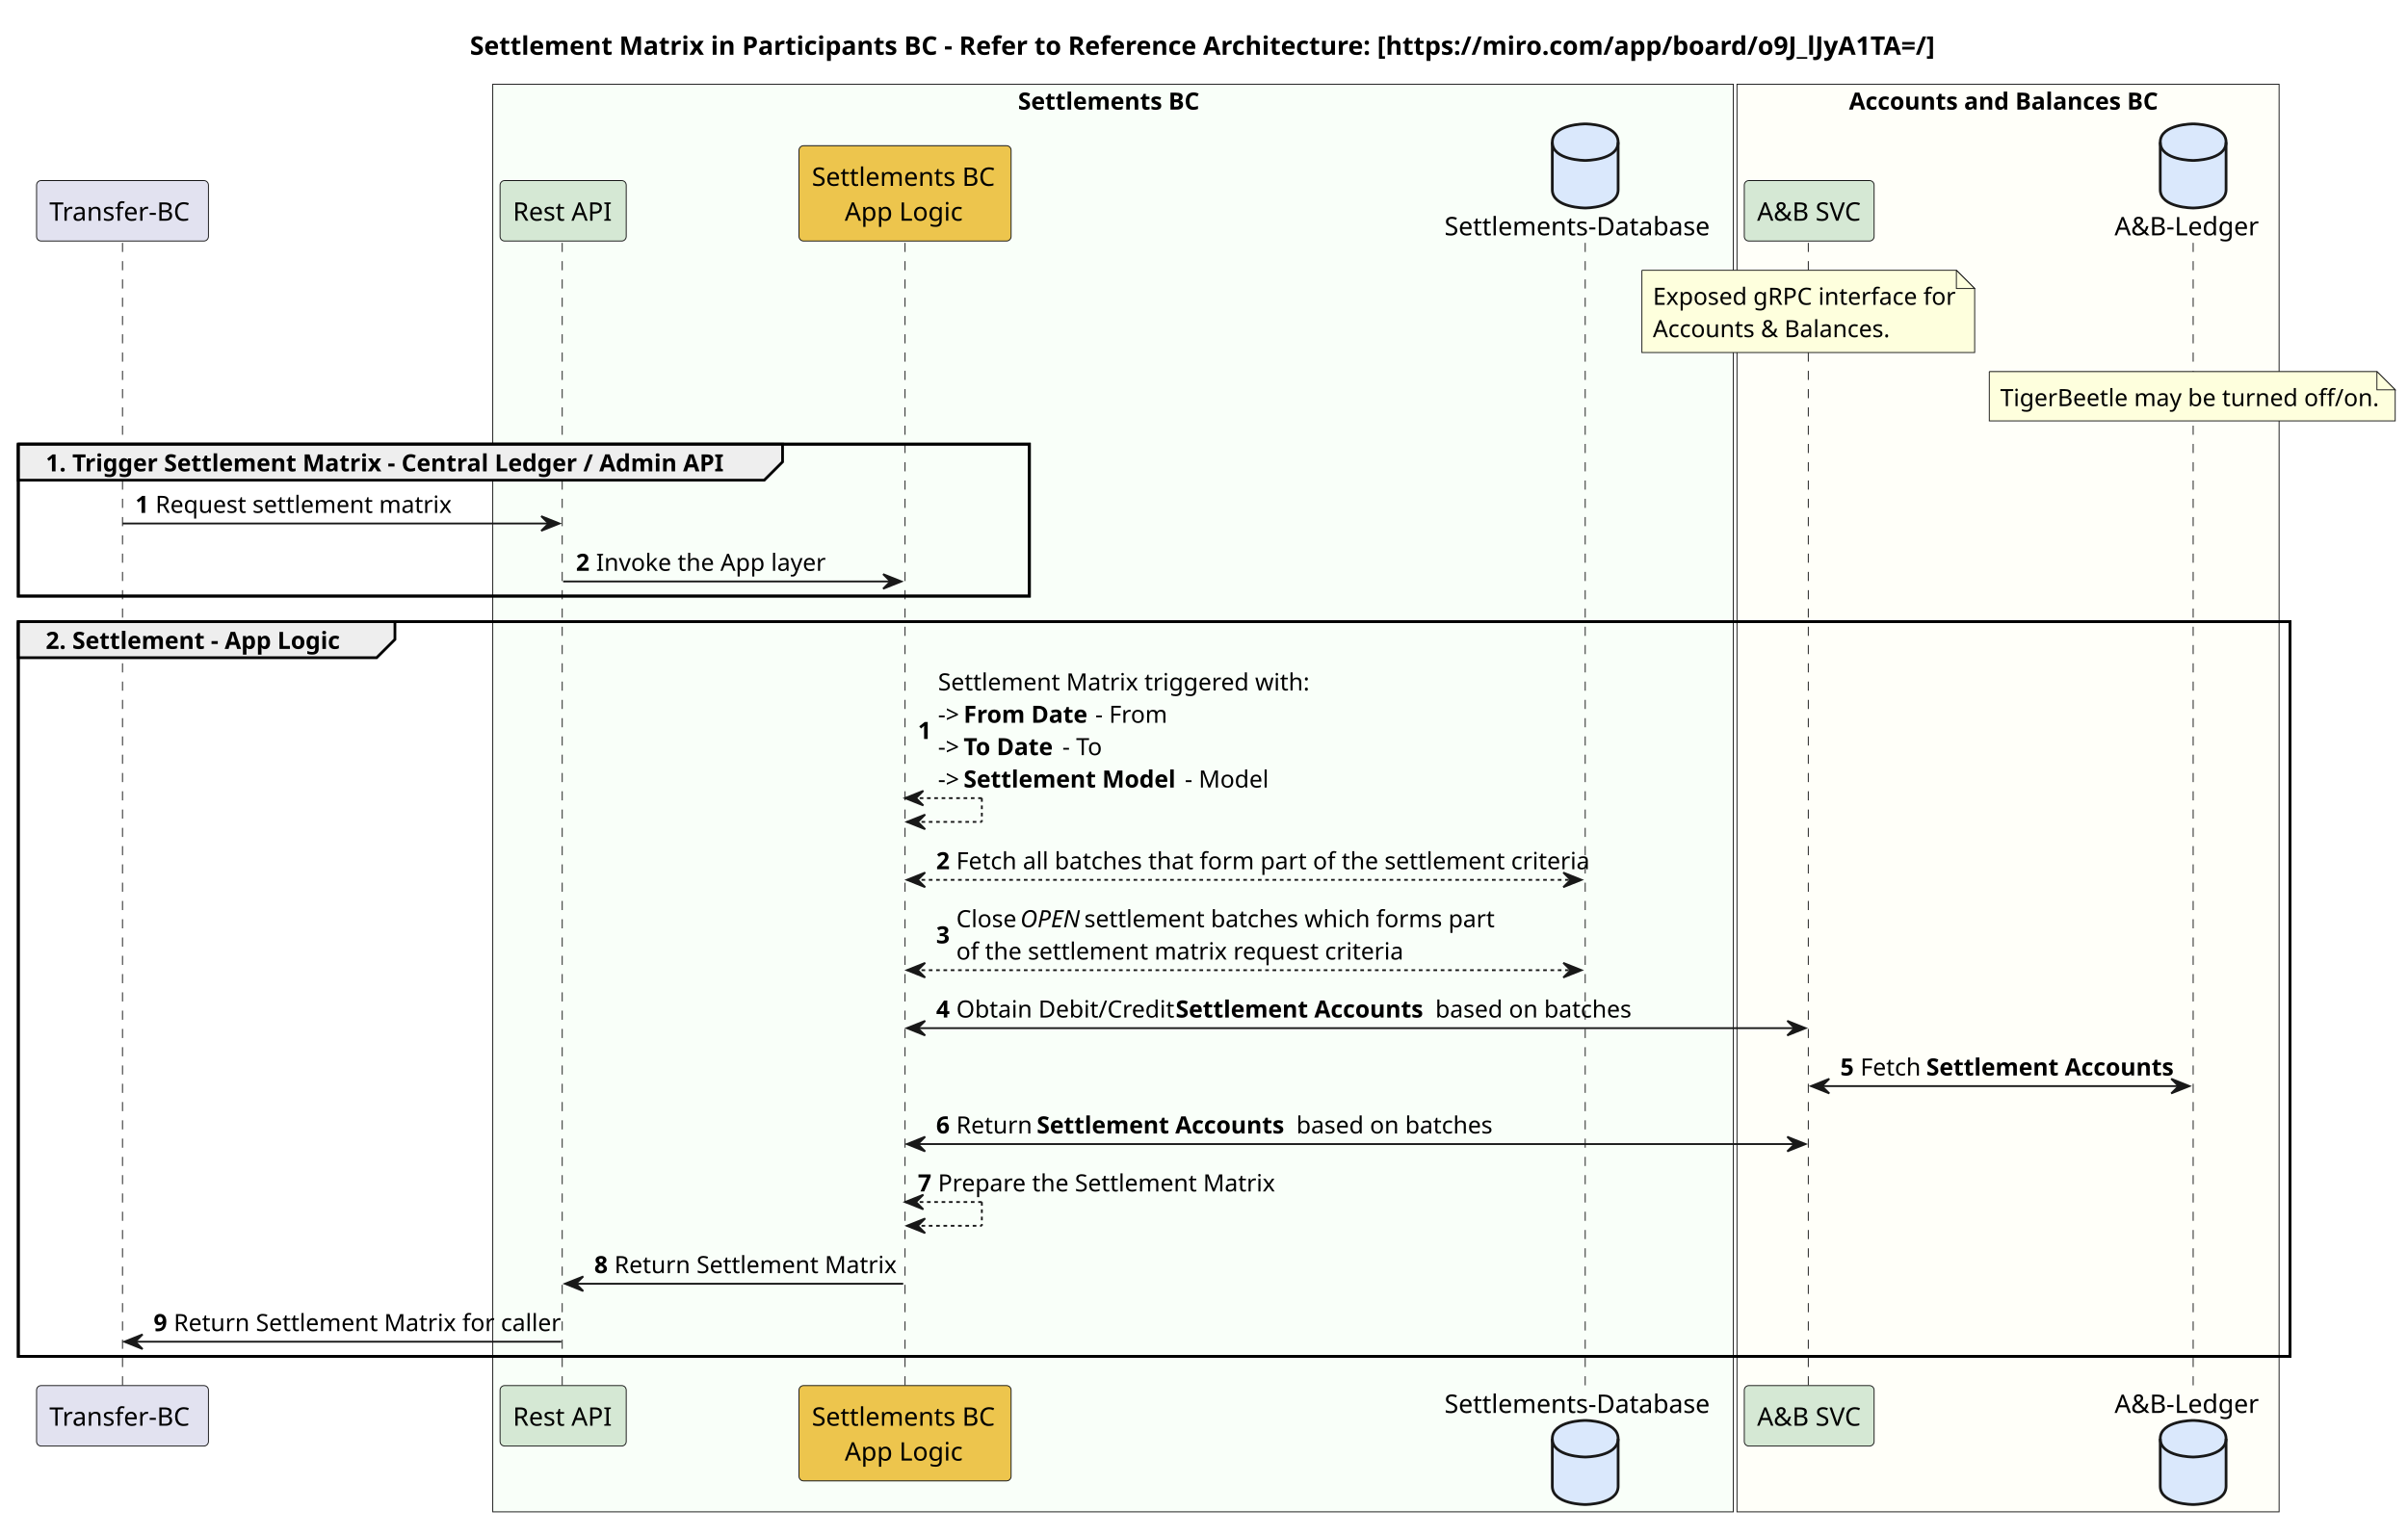
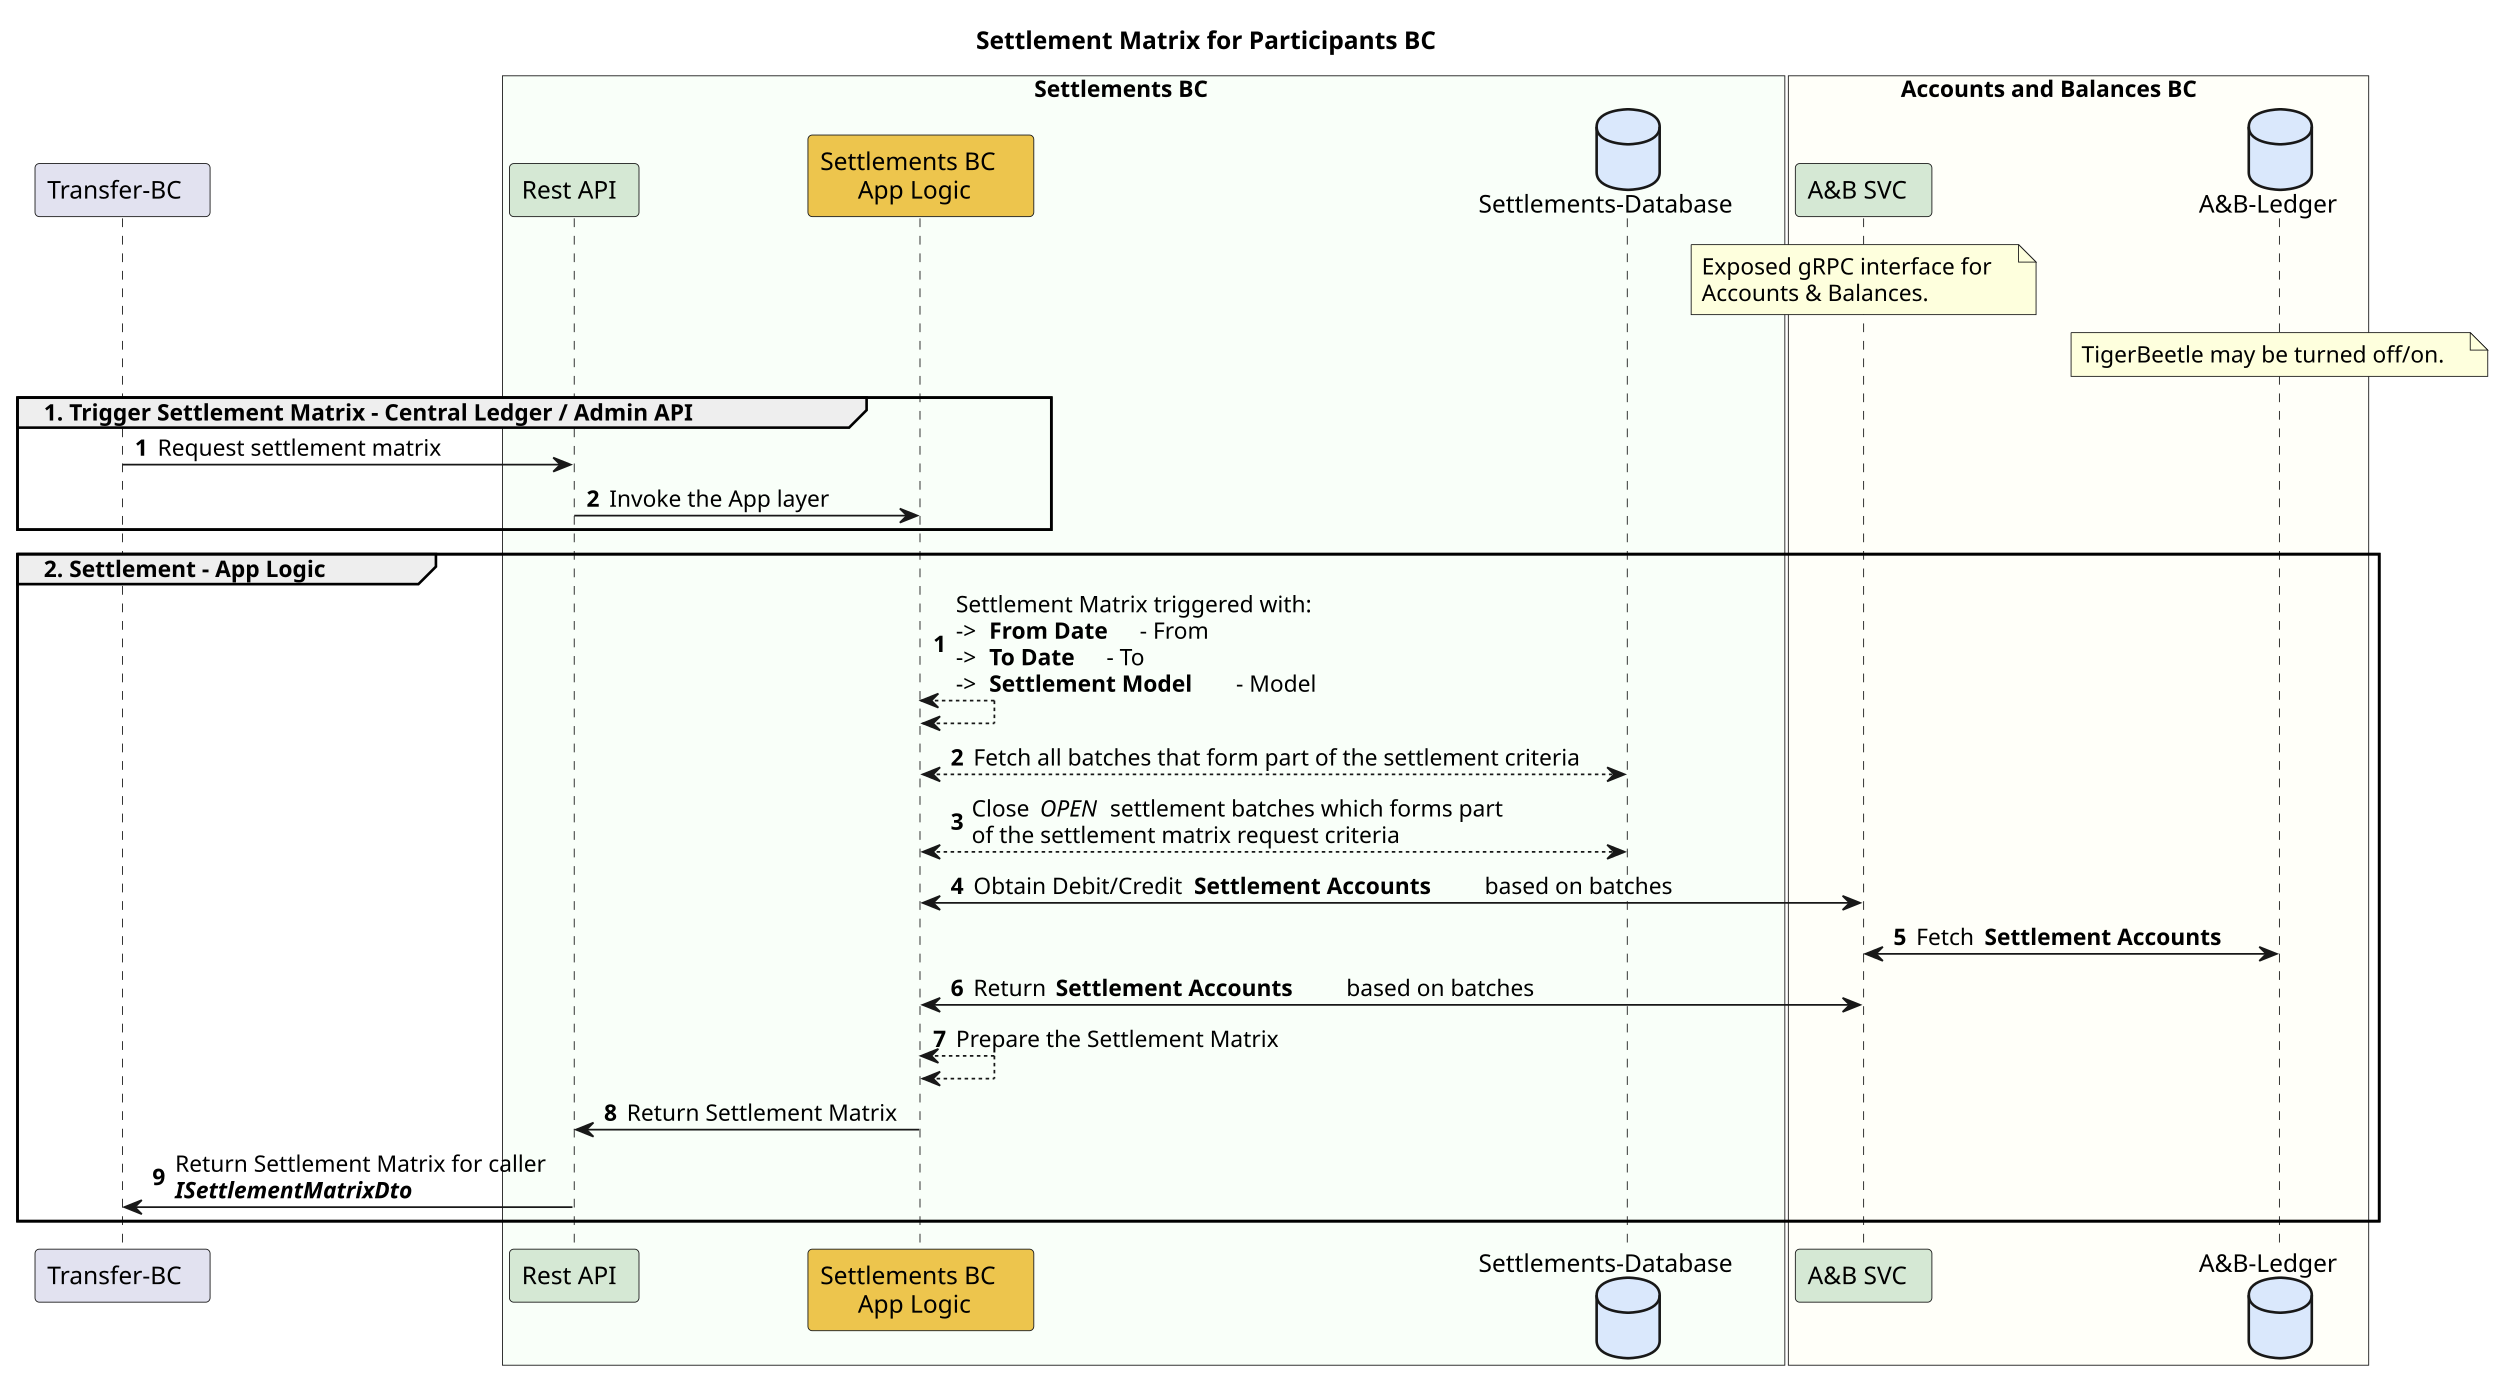
- <svg xmlns="http://www.w3.org/2000/svg" contentStyleType="text/css" height="840px" preserveAspectRatio="none" style="width:1317px;height:840px;background:#FFFFFF;" version="1.1" viewBox="0 0 1317 840" width="1317px" zoomAndPan="magnify">
+ <svg xmlns="http://www.w3.org/2000/svg" contentStyleType="text/css" height="792px" preserveAspectRatio="none" style="width:1428px;height:792px;background:#FFFFFF;" version="1.1" viewBox="0 0 1428 792" width="1428px" zoomAndPan="magnify">
  <defs />
  <g>
-     <text fill="#000000" font-family="sans-serif" font-size="14" font-weight="bold" lengthAdjust="spacing" textLength="800" x="257" y="29.966">Settlement Matrix in Participants BC - Refer to Reference Architecture: [https://miro.com/app/board/o9J_lJyA1TA=/]</text>
-     <rect fill="#F9FFF9" height="780.962" style="stroke:#181818;stroke-width:0.5;" width="678.5" x="269.5" y="46.068" />
-     <text fill="#000000" font-family="sans-serif" font-size="13" font-weight="bold" lengthAdjust="spacing" textLength="101" x="556.75" y="59.965">Settlements BC</text>
-     <rect fill="#FFFFF9" height="780.962" style="stroke:#181818;stroke-width:0.5;" width="296.5" x="950" y="46.068" />
-     <text fill="#000000" font-family="sans-serif" font-size="13" font-weight="bold" lengthAdjust="spacing" textLength="171" x="1011.25" y="59.965">Accounts and Balances BC</text>
-     <rect fill="none" height="83.118" style="stroke:#000000;stroke-width:1.5;" width="553" x="10" y="242.96" />
-     <rect fill="none" height="401.884" style="stroke:#000000;stroke-width:1.5;" width="1242.5" x="10" y="340.078" />
-     <line style="stroke:#181818;stroke-width:0.5;stroke-dasharray:5.0,5.0;" x1="67" x2="67" y1="132.842" y2="758.962" />
-     <line style="stroke:#181818;stroke-width:0.5;stroke-dasharray:5.0,5.0;" x1="307.5" x2="307.5" y1="132.842" y2="758.962" />
-     <line style="stroke:#181818;stroke-width:0.5;stroke-dasharray:5.0,5.0;" x1="495" x2="495" y1="132.842" y2="758.962" />
-     <line style="stroke:#181818;stroke-width:0.5;stroke-dasharray:5.0,5.0;" x1="867" x2="867" y1="132.842" y2="758.962" />
-     <line style="stroke:#181818;stroke-width:0.5;stroke-dasharray:5.0,5.0;" x1="989" x2="989" y1="132.842" y2="758.962" />
-     <line style="stroke:#181818;stroke-width:0.5;stroke-dasharray:5.0,5.0;" x1="1199.5" x2="1199.5" y1="132.842" y2="758.962" />
-     <rect fill="#E2E2F0" height="33.068" rx="2.5" ry="2.5" style="stroke:#181818;stroke-width:0.5;" width="94" x="20" y="98.774" />
-     <text fill="#000000" font-family="sans-serif" font-size="14" lengthAdjust="spacing" textLength="80" x="27" y="120.74">Transfer-BC</text>
-     <rect fill="#E2E2F0" height="33.068" rx="2.5" ry="2.5" style="stroke:#181818;stroke-width:0.5;" width="94" x="20" y="757.962" />
-     <text fill="#000000" font-family="sans-serif" font-size="14" lengthAdjust="spacing" textLength="80" x="27" y="779.928">Transfer-BC</text>
-     <rect fill="#D5E8D4" height="33.068" rx="2.5" ry="2.5" style="stroke:#181818;stroke-width:0.5;" width="69" x="273.5" y="98.774" />
-     <text fill="#000000" font-family="sans-serif" font-size="14" lengthAdjust="spacing" textLength="55" x="280.5" y="120.74">Rest API</text>
-     <rect fill="#D5E8D4" height="33.068" rx="2.5" ry="2.5" style="stroke:#181818;stroke-width:0.5;" width="69" x="273.5" y="757.962" />
-     <text fill="#000000" font-family="sans-serif" font-size="14" lengthAdjust="spacing" textLength="55" x="280.5" y="779.928">Rest API</text>
-     <rect fill="#EDC54D" height="52.136" rx="2.5" ry="2.5" style="stroke:#181818;stroke-width:0.5;" width="116" x="437" y="79.706" />
-     <text fill="#000000" font-family="sans-serif" font-size="14" lengthAdjust="spacing" textLength="102" x="444" y="101.672">Settlements BC</text>
-     <text fill="#000000" font-family="sans-serif" font-size="14" lengthAdjust="spacing" textLength="66" x="462" y="120.74">App Logic</text>
-     <rect fill="#EDC54D" height="52.136" rx="2.5" ry="2.5" style="stroke:#181818;stroke-width:0.5;" width="116" x="437" y="757.962" />
-     <text fill="#000000" font-family="sans-serif" font-size="14" lengthAdjust="spacing" textLength="102" x="444" y="779.928">Settlements BC</text>
-     <text fill="#000000" font-family="sans-serif" font-size="14" lengthAdjust="spacing" textLength="66" x="462" y="798.996">App Logic</text>
-     <text fill="#000000" font-family="sans-serif" font-size="14" lengthAdjust="spacing" textLength="148" x="790" y="128.74">Settlements-Database</text>
-     <path d="M849,77.774 C849,67.774 867,67.774 867,67.774 C867,67.774 885,67.774 885,77.774 L885,103.774 C885,113.774 867,113.774 867,113.774 C867,113.774 849,113.774 849,103.774 L849,77.774 " fill="#DAE8FC" style="stroke:#181818;stroke-width:1.5;" />
-     <path d="M849,77.774 C849,87.774 867,87.774 867,87.774 C867,87.774 885,87.774 885,77.774 " fill="none" style="stroke:#181818;stroke-width:1.5;" />
-     <text fill="#000000" font-family="sans-serif" font-size="14" lengthAdjust="spacing" textLength="148" x="790" y="772.928">Settlements-Database</text>
-     <path d="M849,787.03 C849,777.03 867,777.03 867,777.03 C867,777.03 885,777.03 885,787.03 L885,813.03 C885,823.03 867,823.03 867,823.03 C867,823.03 849,823.03 849,813.03 L849,787.03 " fill="#DAE8FC" style="stroke:#181818;stroke-width:1.5;" />
-     <path d="M849,787.03 C849,797.03 867,797.03 867,797.03 C867,797.03 885,797.03 885,787.03 " fill="none" style="stroke:#181818;stroke-width:1.5;" />
-     <rect fill="#D5E8D4" height="33.068" rx="2.5" ry="2.5" style="stroke:#181818;stroke-width:0.5;" width="71" x="954" y="98.774" />
-     <text fill="#000000" font-family="sans-serif" font-size="14" lengthAdjust="spacing" textLength="57" x="961" y="120.74">A&amp;B SVC</text>
-     <rect fill="#D5E8D4" height="33.068" rx="2.5" ry="2.5" style="stroke:#181818;stroke-width:0.5;" width="71" x="954" y="757.962" />
-     <text fill="#000000" font-family="sans-serif" font-size="14" lengthAdjust="spacing" textLength="57" x="961" y="779.928">A&amp;B SVC</text>
-     <text fill="#000000" font-family="sans-serif" font-size="14" lengthAdjust="spacing" textLength="80" x="1156.5" y="128.74">A&amp;B-Ledger</text>
-     <path d="M1181.5,77.774 C1181.5,67.774 1199.5,67.774 1199.5,67.774 C1199.5,67.774 1217.5,67.774 1217.5,77.774 L1217.5,103.774 C1217.5,113.774 1199.5,113.774 1199.5,113.774 C1199.5,113.774 1181.5,113.774 1181.5,103.774 L1181.5,77.774 " fill="#DAE8FC" style="stroke:#181818;stroke-width:1.5;" />
-     <path d="M1181.5,77.774 C1181.5,87.774 1199.5,87.774 1199.5,87.774 C1199.5,87.774 1217.5,87.774 1217.5,77.774 " fill="none" style="stroke:#181818;stroke-width:1.5;" />
-     <text fill="#000000" font-family="sans-serif" font-size="14" lengthAdjust="spacing" textLength="80" x="1156.5" y="772.928">A&amp;B-Ledger</text>
-     <path d="M1181.5,787.03 C1181.5,777.03 1199.5,777.03 1199.5,777.03 C1199.5,777.03 1217.5,777.03 1217.5,787.03 L1217.5,813.03 C1217.5,823.03 1199.5,823.03 1199.5,823.03 C1199.5,823.03 1181.5,823.03 1181.5,813.03 L1181.5,787.03 " fill="#DAE8FC" style="stroke:#181818;stroke-width:1.5;" />
-     <path d="M1181.5,787.03 C1181.5,797.03 1199.5,797.03 1199.5,797.03 C1199.5,797.03 1217.5,797.03 1217.5,787.03 " fill="none" style="stroke:#181818;stroke-width:1.5;" />
-     <path d="M898,147.842 L898,192.842 L1080,192.842 L1080,157.842 L1070,147.842 L898,147.842 " fill="#FEFFDD" style="stroke:#181818;stroke-width:0.5;" />
-     <path d="M1070,147.842 L1070,157.842 L1080,157.842 L1070,147.842 " fill="#FEFFDD" style="stroke:#181818;stroke-width:0.5;" />
-     <text fill="#000000" font-family="sans-serif" font-size="13" lengthAdjust="spacing" textLength="161" x="904" y="166.739">Exposed gRPC interface for</text>
-     <text fill="#000000" font-family="sans-serif" font-size="13" lengthAdjust="spacing" textLength="126" x="904" y="184.445">Accounts &amp; Balances.</text>
-     <path d="M1088,203.254 L1088,230.254 L1310,230.254 L1310,213.254 L1300,203.254 L1088,203.254 " fill="#FEFFDD" style="stroke:#181818;stroke-width:0.5;" />
-     <path d="M1300,203.254 L1300,213.254 L1310,213.254 L1300,203.254 " fill="#FEFFDD" style="stroke:#181818;stroke-width:0.5;" />
-     <text fill="#000000" font-family="sans-serif" font-size="13" lengthAdjust="spacing" textLength="201" x="1094" y="222.151">TigerBeetle may be turned off/on.</text>
-     <path d="M10,242.96 L428,242.96 L428,252.666 L418,262.666 L10,262.666 L10,242.96 " fill="#EEEEEE" style="stroke:#000000;stroke-width:1.5;" />
-     <rect fill="none" height="83.118" style="stroke:#000000;stroke-width:1.5;" width="553" x="10" y="242.96" />
-     <text fill="#000000" font-family="sans-serif" font-size="13" font-weight="bold" lengthAdjust="spacing" textLength="373" x="25" y="257.857">1. Trigger Settlement Matrix - Central Ledger / Admin API</text>
-     <polygon fill="#181818" points="296,282.372,306,286.372,296,290.372,300,286.372" style="stroke:#181818;stroke-width:1.0;" />
-     <line style="stroke:#181818;stroke-width:1.0;" x1="67" x2="302" y1="286.372" y2="286.372" />
-     <text fill="#000000" font-family="sans-serif" font-size="13" font-weight="bold" lengthAdjust="spacing" textLength="7" x="74" y="280.563">1</text>
-     <text fill="#000000" font-family="sans-serif" font-size="13" lengthAdjust="spacing" textLength="159" x="85" y="280.563">Request settlement matrix</text>
-     <polygon fill="#181818" points="483,314.078,493,318.078,483,322.078,487,318.078" style="stroke:#181818;stroke-width:1.0;" />
-     <line style="stroke:#181818;stroke-width:1.0;" x1="308" x2="489" y1="318.078" y2="318.078" />
-     <text fill="#000000" font-family="sans-serif" font-size="13" font-weight="bold" lengthAdjust="spacing" textLength="7" x="315" y="312.269">2</text>
-     <text fill="#000000" font-family="sans-serif" font-size="13" lengthAdjust="spacing" textLength="123" x="326" y="312.269">Invoke the App layer</text>
-     <path d="M10,340.078 L216,340.078 L216,349.784 L206,359.784 L10,359.784 L10,340.078 " fill="#EEEEEE" style="stroke:#000000;stroke-width:1.5;" />
-     <rect fill="none" height="401.884" style="stroke:#000000;stroke-width:1.5;" width="1242.5" x="10" y="340.078" />
-     <text fill="#000000" font-family="sans-serif" font-size="13" font-weight="bold" lengthAdjust="spacing" textLength="161" x="25" y="354.975">2. Settlement - App Logic</text>
-     <line style="stroke:#181818;stroke-width:1.0;stroke-dasharray:2.0,2.0;" x1="495" x2="537" y1="436.608" y2="436.608" />
-     <line style="stroke:#181818;stroke-width:1.0;stroke-dasharray:2.0,2.0;" x1="537" x2="537" y1="436.608" y2="449.608" />
-     <line style="stroke:#181818;stroke-width:1.0;stroke-dasharray:2.0,2.0;" x1="496" x2="537" y1="449.608" y2="449.608" />
-     <polygon fill="#181818" points="505,432.608,495,436.608,505,440.608,501,436.608" style="stroke:#181818;stroke-width:1.0;" />
-     <polygon fill="#181818" points="506,445.608,496,449.608,506,453.608,502,449.608" style="stroke:#181818;stroke-width:1.0;" />
-     <text fill="#000000" font-family="sans-serif" font-size="13" font-weight="bold" lengthAdjust="spacing" textLength="7" x="502" y="404.24">1</text>
-     <text fill="#000000" font-family="sans-serif" font-size="13" lengthAdjust="spacing" textLength="199" x="513" y="377.681">Settlement Matrix triggered with:</text>
-     <text fill="#000000" font-family="sans-serif" font-size="13" lengthAdjust="spacing" textLength="11" x="513" y="395.387">-&gt;</text>
-     <text fill="#000000" font-family="sans-serif" font-size="13" font-weight="bold" lengthAdjust="spacing" textLength="69" x="527" y="395.387">From Date</text>
-     <text fill="#000000" font-family="sans-serif" font-size="13" lengthAdjust="spacing" textLength="39" x="599" y="395.387">- From</text>
-     <text fill="#000000" font-family="sans-serif" font-size="13" lengthAdjust="spacing" textLength="11" x="513" y="413.093">-&gt;</text>
-     <text fill="#000000" font-family="sans-serif" font-size="13" font-weight="bold" lengthAdjust="spacing" textLength="51" x="527" y="413.093">To Date</text>
-     <text fill="#000000" font-family="sans-serif" font-size="13" lengthAdjust="spacing" textLength="22" x="581" y="413.093">- To</text>
-     <text fill="#000000" font-family="sans-serif" font-size="13" lengthAdjust="spacing" textLength="11" x="513" y="430.799">-&gt;</text>
-     <text fill="#000000" font-family="sans-serif" font-size="13" font-weight="bold" lengthAdjust="spacing" textLength="118" x="527" y="430.799">Settlement Model</text>
-     <text fill="#000000" font-family="sans-serif" font-size="13" lengthAdjust="spacing" textLength="45" x="648" y="430.799">- Model</text>
-     <polygon fill="#181818" points="506,477.314,496,481.314,506,485.314,502,481.314" style="stroke:#181818;stroke-width:1.0;" />
-     <polygon fill="#181818" points="855,477.314,865,481.314,855,485.314,859,481.314" style="stroke:#181818;stroke-width:1.0;" />
-     <line style="stroke:#181818;stroke-width:1.0;stroke-dasharray:2.0,2.0;" x1="500" x2="861" y1="481.314" y2="481.314" />
-     <text fill="#000000" font-family="sans-serif" font-size="13" font-weight="bold" lengthAdjust="spacing" textLength="7" x="512" y="475.505">2</text>
-     <text fill="#000000" font-family="sans-serif" font-size="13" lengthAdjust="spacing" textLength="337" x="523" y="475.505">Fetch all batches that form part of the settlement criteria</text>
-     <polygon fill="#181818" points="506,526.726,496,530.726,506,534.726,502,530.726" style="stroke:#181818;stroke-width:1.0;" />
-     <polygon fill="#181818" points="855,526.726,865,530.726,855,534.726,859,530.726" style="stroke:#181818;stroke-width:1.0;" />
-     <line style="stroke:#181818;stroke-width:1.0;stroke-dasharray:2.0,2.0;" x1="500" x2="861" y1="530.726" y2="530.726" />
-     <text fill="#000000" font-family="sans-serif" font-size="13" font-weight="bold" lengthAdjust="spacing" textLength="7" x="512" y="516.064">3</text>
-     <text fill="#000000" font-family="sans-serif" font-size="13" lengthAdjust="spacing" textLength="32" x="523" y="507.211">Close</text>
-     <text fill="#000000" font-family="sans-serif" font-size="13" font-style="italic" lengthAdjust="spacing" textLength="32" x="558" y="507.211">OPEN</text>
-     <text fill="#000000" font-family="sans-serif" font-size="13" lengthAdjust="spacing" textLength="219" x="593" y="507.211">settlement batches which forms part</text>
-     <text fill="#000000" font-family="sans-serif" font-size="13" lengthAdjust="spacing" textLength="238" x="523" y="524.917">of the settlement matrix request criteria</text>
-     <polygon fill="#181818" points="506,558.432,496,562.432,506,566.432,502,562.432" style="stroke:#181818;stroke-width:1.0;" />
-     <polygon fill="#181818" points="977.5,558.432,987.5,562.432,977.5,566.432,981.5,562.432" style="stroke:#181818;stroke-width:1.0;" />
-     <line style="stroke:#181818;stroke-width:1.0;" x1="500" x2="983.5" y1="562.432" y2="562.432" />
-     <text fill="#000000" font-family="sans-serif" font-size="13" font-weight="bold" lengthAdjust="spacing" textLength="7" x="512" y="556.623">4</text>
-     <text fill="#000000" font-family="sans-serif" font-size="13" lengthAdjust="spacing" textLength="117" x="523" y="556.623">Obtain Debit/Credit</text>
-     <text fill="#000000" font-family="sans-serif" font-size="13" font-weight="bold" lengthAdjust="spacing" textLength="139" x="643" y="556.623">Settlement Accounts</text>
-     <text fill="#000000" font-family="sans-serif" font-size="13" lengthAdjust="spacing" textLength="105" x="785" y="556.623">based on batches</text>
-     <polygon fill="#181818" points="1000.5,590.138,990.5,594.138,1000.5,598.138,996.5,594.138" style="stroke:#181818;stroke-width:1.0;" />
-     <polygon fill="#181818" points="1187.5,590.138,1197.5,594.138,1187.5,598.138,1191.5,594.138" style="stroke:#181818;stroke-width:1.0;" />
-     <line style="stroke:#181818;stroke-width:1.0;" x1="994.5" x2="1193.5" y1="594.138" y2="594.138" />
-     <text fill="#000000" font-family="sans-serif" font-size="13" font-weight="bold" lengthAdjust="spacing" textLength="7" x="1006.5" y="588.329">5</text>
-     <text fill="#000000" font-family="sans-serif" font-size="13" lengthAdjust="spacing" textLength="33" x="1017.5" y="588.329">Fetch</text>
-     <text fill="#000000" font-family="sans-serif" font-size="13" font-weight="bold" lengthAdjust="spacing" textLength="139" x="1053.5" y="588.329">Settlement Accounts</text>
-     <polygon fill="#181818" points="506,621.844,496,625.844,506,629.844,502,625.844" style="stroke:#181818;stroke-width:1.0;" />
-     <polygon fill="#181818" points="977.5,621.844,987.5,625.844,977.5,629.844,981.5,625.844" style="stroke:#181818;stroke-width:1.0;" />
-     <line style="stroke:#181818;stroke-width:1.0;" x1="500" x2="983.5" y1="625.844" y2="625.844" />
-     <text fill="#000000" font-family="sans-serif" font-size="13" font-weight="bold" lengthAdjust="spacing" textLength="7" x="512" y="620.035">6</text>
-     <text fill="#000000" font-family="sans-serif" font-size="13" lengthAdjust="spacing" textLength="41" x="523" y="620.035">Return</text>
-     <text fill="#000000" font-family="sans-serif" font-size="13" font-weight="bold" lengthAdjust="spacing" textLength="139" x="567" y="620.035">Settlement Accounts</text>
-     <text fill="#000000" font-family="sans-serif" font-size="13" lengthAdjust="spacing" textLength="105" x="709" y="620.035">based on batches</text>
-     <line style="stroke:#181818;stroke-width:1.0;stroke-dasharray:2.0,2.0;" x1="495" x2="537" y1="657.55" y2="657.55" />
-     <line style="stroke:#181818;stroke-width:1.0;stroke-dasharray:2.0,2.0;" x1="537" x2="537" y1="657.55" y2="670.55" />
-     <line style="stroke:#181818;stroke-width:1.0;stroke-dasharray:2.0,2.0;" x1="496" x2="537" y1="670.55" y2="670.55" />
-     <polygon fill="#181818" points="505,653.55,495,657.55,505,661.55,501,657.55" style="stroke:#181818;stroke-width:1.0;" />
-     <polygon fill="#181818" points="506,666.55,496,670.55,506,674.55,502,670.55" style="stroke:#181818;stroke-width:1.0;" />
-     <text fill="#000000" font-family="sans-serif" font-size="13" font-weight="bold" lengthAdjust="spacing" textLength="7" x="502" y="651.741">7</text>
-     <text fill="#000000" font-family="sans-serif" font-size="13" lengthAdjust="spacing" textLength="181" x="513" y="651.741">Prepare the Settlement Matrix</text>
-     <polygon fill="#181818" points="319,698.256,309,702.256,319,706.256,315,702.256" style="stroke:#181818;stroke-width:1.0;" />
-     <line style="stroke:#181818;stroke-width:1.0;" x1="313" x2="494" y1="702.256" y2="702.256" />
-     <text fill="#000000" font-family="sans-serif" font-size="13" font-weight="bold" lengthAdjust="spacing" textLength="7" x="325" y="696.447">8</text>
-     <text fill="#000000" font-family="sans-serif" font-size="13" lengthAdjust="spacing" textLength="152" x="336" y="696.447">Return Settlement Matrix</text>
-     <polygon fill="#181818" points="78,729.962,68,733.962,78,737.962,74,733.962" style="stroke:#181818;stroke-width:1.0;" />
-     <line style="stroke:#181818;stroke-width:1.0;" x1="72" x2="307" y1="733.962" y2="733.962" />
-     <text fill="#000000" font-family="sans-serif" font-size="13" font-weight="bold" lengthAdjust="spacing" textLength="7" x="84" y="728.153">9</text>
-     <text fill="#000000" font-family="sans-serif" font-size="13" lengthAdjust="spacing" textLength="206" x="95" y="728.153">Return Settlement Matrix for caller</text>
+     <text fill="#000000" font-family="sans-serif" font-size="14" font-weight="bold" lengthAdjust="spacing" textLength="310" x="557.5" y="27.995">Settlement Matrix for Participants BC</text>
+     <rect fill="#F9FFF9" height="736.516" style="stroke:#181818;stroke-width:0.5;" width="732.5" x="287" y="43.297" />
+     <text fill="#000000" font-family="sans-serif" font-size="13" font-weight="bold" lengthAdjust="spacing" textLength="120" x="590.75" y="55.364">Settlements BC</text>
+     <rect fill="#FFFFF9" height="736.516" style="stroke:#181818;stroke-width:0.5;" width="331.5" x="1021.5" y="43.297" />
+     <text fill="#000000" font-family="sans-serif" font-size="13" font-weight="bold" lengthAdjust="spacing" textLength="198" x="1085.75" y="55.364">Accounts and Balances BC</text>
+     <rect fill="none" height="75.398" style="stroke:#000000;stroke-width:1.5;" width="590.5" x="10" y="227.125" />
+     <rect fill="none" height="380.992" style="stroke:#000000;stroke-width:1.5;" width="1349" x="10" y="316.523" />
+     <line style="stroke:#181818;stroke-width:0.5;stroke-dasharray:5.0,5.0;" x1="70" x2="70" y1="124.727" y2="714.516" />
+     <line style="stroke:#181818;stroke-width:0.5;stroke-dasharray:5.0,5.0;" x1="328" x2="328" y1="124.727" y2="714.516" />
+     <line style="stroke:#181818;stroke-width:0.5;stroke-dasharray:5.0,5.0;" x1="525.5" x2="525.5" y1="124.727" y2="714.516" />
+     <line style="stroke:#181818;stroke-width:0.5;stroke-dasharray:5.0,5.0;" x1="929.5" x2="929.5" y1="124.727" y2="714.516" />
+     <line style="stroke:#181818;stroke-width:0.5;stroke-dasharray:5.0,5.0;" x1="1064.5" x2="1064.5" y1="124.727" y2="714.516" />
+     <line style="stroke:#181818;stroke-width:0.5;stroke-dasharray:5.0,5.0;" x1="1302" x2="1302" y1="124.727" y2="714.516" />
+     <rect fill="#E2E2F0" height="30.297" rx="2.5" ry="2.5" style="stroke:#181818;stroke-width:0.5;" width="100" x="20" y="93.43" />
+     <text fill="#000000" font-family="sans-serif" font-size="14" lengthAdjust="spacing" textLength="86" x="27" y="113.425">Transfer-BC</text>
+     <rect fill="#E2E2F0" height="30.297" rx="2.5" ry="2.5" style="stroke:#181818;stroke-width:0.5;" width="100" x="20" y="713.516" />
+     <text fill="#000000" font-family="sans-serif" font-size="14" lengthAdjust="spacing" textLength="86" x="27" y="733.511">Transfer-BC</text>
+     <rect fill="#D5E8D4" height="30.297" rx="2.5" ry="2.5" style="stroke:#181818;stroke-width:0.5;" width="74" x="291" y="93.43" />
+     <text fill="#000000" font-family="sans-serif" font-size="14" lengthAdjust="spacing" textLength="60" x="298" y="113.425">Rest API</text>
+     <rect fill="#D5E8D4" height="30.297" rx="2.5" ry="2.5" style="stroke:#181818;stroke-width:0.5;" width="74" x="291" y="713.516" />
+     <text fill="#000000" font-family="sans-serif" font-size="14" lengthAdjust="spacing" textLength="60" x="298" y="733.511">Rest API</text>
+     <rect fill="#EDC54D" height="46.594" rx="2.5" ry="2.5" style="stroke:#181818;stroke-width:0.5;" width="129" x="461.5" y="77.133" />
+     <text fill="#000000" font-family="sans-serif" font-size="14" lengthAdjust="spacing" textLength="115" x="468.5" y="97.128">Settlements BC</text>
+     <text fill="#000000" font-family="sans-serif" font-size="14" lengthAdjust="spacing" textLength="72" x="490" y="113.425">App Logic</text>
+     <rect fill="#EDC54D" height="46.594" rx="2.5" ry="2.5" style="stroke:#181818;stroke-width:0.5;" width="129" x="461.5" y="713.516" />
+     <text fill="#000000" font-family="sans-serif" font-size="14" lengthAdjust="spacing" textLength="115" x="468.5" y="733.511">Settlements BC</text>
+     <text fill="#000000" font-family="sans-serif" font-size="14" lengthAdjust="spacing" textLength="72" x="490" y="749.808">App Logic</text>
+     <text fill="#000000" font-family="sans-serif" font-size="14" lengthAdjust="spacing" textLength="165" x="844.5" y="121.425">Settlements-Database</text>
+     <path d="M912,72.43 C912,62.43 930,62.43 930,62.43 C930,62.43 948,62.43 948,72.43 L948,98.43 C948,108.43 930,108.43 930,108.43 C930,108.43 912,108.43 912,98.43 L912,72.43 " fill="#DAE8FC" style="stroke:#181818;stroke-width:1.5;" />
+     <path d="M912,72.43 C912,82.43 930,82.43 930,82.43 C930,82.43 948,82.43 948,72.43 " fill="none" style="stroke:#181818;stroke-width:1.5;" />
+     <text fill="#000000" font-family="sans-serif" font-size="14" lengthAdjust="spacing" textLength="165" x="844.5" y="726.511">Settlements-Database</text>
+     <path d="M912,739.812 C912,729.812 930,729.812 930,729.812 C930,729.812 948,729.812 948,739.812 L948,765.812 C948,775.812 930,775.812 930,775.812 C930,775.812 912,775.812 912,765.812 L912,739.812 " fill="#DAE8FC" style="stroke:#181818;stroke-width:1.5;" />
+     <path d="M912,739.812 C912,749.812 930,749.812 930,749.812 C930,749.812 948,749.812 948,739.812 " fill="none" style="stroke:#181818;stroke-width:1.5;" />
+     <rect fill="#D5E8D4" height="30.297" rx="2.5" ry="2.5" style="stroke:#181818;stroke-width:0.5;" width="78" x="1025.5" y="93.43" />
+     <text fill="#000000" font-family="sans-serif" font-size="14" lengthAdjust="spacing" textLength="64" x="1032.5" y="113.425">A&amp;B SVC</text>
+     <rect fill="#D5E8D4" height="30.297" rx="2.5" ry="2.5" style="stroke:#181818;stroke-width:0.5;" width="78" x="1025.5" y="713.516" />
+     <text fill="#000000" font-family="sans-serif" font-size="14" lengthAdjust="spacing" textLength="64" x="1032.5" y="733.511">A&amp;B SVC</text>
+     <text fill="#000000" font-family="sans-serif" font-size="14" lengthAdjust="spacing" textLength="87" x="1256" y="121.425">A&amp;B-Ledger</text>
+     <path d="M1284.5,72.43 C1284.5,62.43 1302.5,62.43 1302.5,62.43 C1302.5,62.43 1320.5,62.43 1320.5,72.43 L1320.5,98.43 C1320.5,108.43 1302.5,108.43 1302.5,108.43 C1302.5,108.43 1284.5,108.43 1284.5,98.43 L1284.5,72.43 " fill="#DAE8FC" style="stroke:#181818;stroke-width:1.5;" />
+     <path d="M1284.5,72.43 C1284.5,82.43 1302.5,82.43 1302.5,82.43 C1302.5,82.43 1320.5,82.43 1320.5,72.43 " fill="none" style="stroke:#181818;stroke-width:1.5;" />
+     <text fill="#000000" font-family="sans-serif" font-size="14" lengthAdjust="spacing" textLength="87" x="1256" y="726.511">A&amp;B-Ledger</text>
+     <path d="M1284.5,739.812 C1284.5,729.812 1302.5,729.812 1302.5,729.812 C1302.5,729.812 1320.5,729.812 1320.5,739.812 L1320.5,765.812 C1320.5,775.812 1302.5,775.812 1302.5,775.812 C1302.5,775.812 1284.5,775.812 1284.5,765.812 L1284.5,739.812 " fill="#DAE8FC" style="stroke:#181818;stroke-width:1.5;" />
+     <path d="M1284.5,739.812 C1284.5,749.812 1302.5,749.812 1302.5,749.812 C1302.5,749.812 1320.5,749.812 1320.5,739.812 " fill="none" style="stroke:#181818;stroke-width:1.5;" />
+     <path d="M966,139.727 L966,179.727 L1163,179.727 L1163,149.727 L1153,139.727 L966,139.727 " fill="#FEFFDD" style="stroke:#181818;stroke-width:0.5;" />
+     <path d="M1153,139.727 L1153,149.727 L1163,149.727 L1153,139.727 " fill="#FEFFDD" style="stroke:#181818;stroke-width:0.5;" />
+     <text fill="#000000" font-family="sans-serif" font-size="13" lengthAdjust="spacing" textLength="176" x="972" y="156.793">Exposed gRPC interface for</text>
+     <text fill="#000000" font-family="sans-serif" font-size="13" lengthAdjust="spacing" textLength="138" x="972" y="171.926">Accounts &amp; Balances.</text>
+     <path d="M1183,189.992 L1183,214.992 L1421,214.992 L1421,199.992 L1411,189.992 L1183,189.992 " fill="#FEFFDD" style="stroke:#181818;stroke-width:0.5;" />
+     <path d="M1411,189.992 L1411,199.992 L1421,199.992 L1411,189.992 " fill="#FEFFDD" style="stroke:#181818;stroke-width:0.5;" />
+     <text fill="#000000" font-family="sans-serif" font-size="13" lengthAdjust="spacing" textLength="217" x="1189" y="207.059">TigerBeetle may be turned off/on.</text>
+     <path d="M10,227.125 L495,227.125 L495,234.258 L485,244.258 L10,244.258 L10,227.125 " fill="#EEEEEE" style="stroke:#000000;stroke-width:1.5;" />
+     <rect fill="none" height="75.398" style="stroke:#000000;stroke-width:1.5;" width="590.5" x="10" y="227.125" />
+     <text fill="#000000" font-family="sans-serif" font-size="13" font-weight="bold" lengthAdjust="spacing" textLength="440" x="25" y="240.192">1. Trigger Settlement Matrix - Central Ledger / Admin API</text>
+     <polygon fill="#181818" points="316,261.391,326,265.391,316,269.391,320,265.391" style="stroke:#181818;stroke-width:1.0;" />
+     <line style="stroke:#181818;stroke-width:1.0;" x1="70" x2="322" y1="265.391" y2="265.391" />
+     <text fill="#000000" font-family="sans-serif" font-size="13" font-weight="bold" lengthAdjust="spacing" textLength="9" x="77" y="260.325">1</text>
+     <text fill="#000000" font-family="sans-serif" font-size="13" lengthAdjust="spacing" textLength="173" x="90" y="260.325">Request settlement matrix</text>
+     <polygon fill="#181818" points="514,290.523,524,294.523,514,298.523,518,294.523" style="stroke:#181818;stroke-width:1.0;" />
+     <line style="stroke:#181818;stroke-width:1.0;" x1="328" x2="520" y1="294.523" y2="294.523" />
+     <text fill="#000000" font-family="sans-serif" font-size="13" font-weight="bold" lengthAdjust="spacing" textLength="9" x="335" y="289.457">2</text>
+     <text fill="#000000" font-family="sans-serif" font-size="13" lengthAdjust="spacing" textLength="132" x="348" y="289.457">Invoke the App layer</text>
+     <path d="M10,316.523 L249,316.523 L249,323.656 L239,333.656 L10,333.656 L10,316.523 " fill="#EEEEEE" style="stroke:#000000;stroke-width:1.5;" />
+     <rect fill="none" height="380.992" style="stroke:#000000;stroke-width:1.5;" width="1349" x="10" y="316.523" />
+     <text fill="#000000" font-family="sans-serif" font-size="13" font-weight="bold" lengthAdjust="spacing" textLength="194" x="25" y="329.59">2. Settlement - App Logic</text>
+     <line style="stroke:#181818;stroke-width:1.0;stroke-dasharray:2.0,2.0;" x1="526" x2="568" y1="400.188" y2="400.188" />
+     <line style="stroke:#181818;stroke-width:1.0;stroke-dasharray:2.0,2.0;" x1="568" x2="568" y1="400.188" y2="413.188" />
+     <line style="stroke:#181818;stroke-width:1.0;stroke-dasharray:2.0,2.0;" x1="527" x2="568" y1="413.188" y2="413.188" />
+     <polygon fill="#181818" points="536,396.188,526,400.188,536,404.188,532,400.188" style="stroke:#181818;stroke-width:1.0;" />
+     <polygon fill="#181818" points="537,409.188,527,413.188,537,417.188,533,413.188" style="stroke:#181818;stroke-width:1.0;" />
+     <text fill="#000000" font-family="sans-serif" font-size="13" font-weight="bold" lengthAdjust="spacing" textLength="9" x="533" y="372.422">1</text>
+     <text fill="#000000" font-family="sans-serif" font-size="13" lengthAdjust="spacing" textLength="212" x="546" y="349.723">Settlement Matrix triggered with:</text>
+     <text fill="#000000" font-family="sans-serif" font-size="13" lengthAdjust="spacing" textLength="15" x="546" y="364.856">-&gt;</text>
+     <text fill="#000000" font-family="sans-serif" font-size="13" font-weight="bold" lengthAdjust="spacing" textLength="82" x="565" y="364.856">From Date</text>
+     <text fill="#000000" font-family="sans-serif" font-size="13" lengthAdjust="spacing" textLength="42" x="651" y="364.856">- From</text>
+     <text fill="#000000" font-family="sans-serif" font-size="13" lengthAdjust="spacing" textLength="15" x="546" y="379.989">-&gt;</text>
+     <text fill="#000000" font-family="sans-serif" font-size="13" font-weight="bold" lengthAdjust="spacing" textLength="63" x="565" y="379.989">To Date</text>
+     <text fill="#000000" font-family="sans-serif" font-size="13" lengthAdjust="spacing" textLength="25" x="632" y="379.989">- To</text>
+     <text fill="#000000" font-family="sans-serif" font-size="13" lengthAdjust="spacing" textLength="15" x="546" y="395.122">-&gt;</text>
+     <text fill="#000000" font-family="sans-serif" font-size="13" font-weight="bold" lengthAdjust="spacing" textLength="137" x="565" y="395.122">Settlement Model</text>
+     <text fill="#000000" font-family="sans-serif" font-size="13" lengthAdjust="spacing" textLength="46" x="706" y="395.122">- Model</text>
+     <polygon fill="#181818" points="537,438.32,527,442.32,537,446.32,533,442.32" style="stroke:#181818;stroke-width:1.0;" />
+     <polygon fill="#181818" points="918,438.32,928,442.32,918,446.32,922,442.32" style="stroke:#181818;stroke-width:1.0;" />
+     <line style="stroke:#181818;stroke-width:1.0;stroke-dasharray:2.0,2.0;" x1="531" x2="924" y1="442.32" y2="442.32" />
+     <text fill="#000000" font-family="sans-serif" font-size="13" font-weight="bold" lengthAdjust="spacing" textLength="9" x="543" y="437.254">2</text>
+     <text fill="#000000" font-family="sans-serif" font-size="13" lengthAdjust="spacing" textLength="367" x="556" y="437.254">Fetch all batches that form part of the settlement criteria</text>
+     <polygon fill="#181818" points="537,482.586,527,486.586,537,490.586,533,486.586" style="stroke:#181818;stroke-width:1.0;" />
+     <polygon fill="#181818" points="918,482.586,928,486.586,918,490.586,922,486.586" style="stroke:#181818;stroke-width:1.0;" />
+     <line style="stroke:#181818;stroke-width:1.0;stroke-dasharray:2.0,2.0;" x1="531" x2="924" y1="486.586" y2="486.586" />
+     <text fill="#000000" font-family="sans-serif" font-size="13" font-weight="bold" lengthAdjust="spacing" textLength="8" x="543" y="473.954">3</text>
+     <text fill="#000000" font-family="sans-serif" font-size="13" lengthAdjust="spacing" textLength="35" x="555" y="466.387">Close</text>
+     <text fill="#000000" font-family="sans-serif" font-size="13" font-style="italic" lengthAdjust="spacing" textLength="36" x="594" y="466.387">OPEN</text>
+     <text fill="#000000" font-family="sans-serif" font-size="13" lengthAdjust="spacing" textLength="238" x="634" y="466.387">settlement batches which forms part</text>
+     <text fill="#000000" font-family="sans-serif" font-size="13" lengthAdjust="spacing" textLength="259" x="555" y="481.52">of the settlement matrix request criteria</text>
+     <polygon fill="#181818" points="537,511.719,527,515.719,537,519.719,533,515.719" style="stroke:#181818;stroke-width:1.0;" />
+     <polygon fill="#181818" points="1052.5,511.719,1062.5,515.719,1052.5,519.719,1056.5,515.719" style="stroke:#181818;stroke-width:1.0;" />
+     <line style="stroke:#181818;stroke-width:1.0;" x1="531" x2="1058.5" y1="515.719" y2="515.719" />
+     <text fill="#000000" font-family="sans-serif" font-size="13" font-weight="bold" lengthAdjust="spacing" textLength="9" x="543" y="510.653">4</text>
+     <text fill="#000000" font-family="sans-serif" font-size="13" lengthAdjust="spacing" textLength="122" x="556" y="510.653">Obtain Debit/Credit</text>
+     <text fill="#000000" font-family="sans-serif" font-size="13" font-weight="bold" lengthAdjust="spacing" textLength="162" x="682" y="510.653">Settlement Accounts</text>
+     <text fill="#000000" font-family="sans-serif" font-size="13" lengthAdjust="spacing" textLength="114" x="848" y="510.653">based on batches</text>
+     <polygon fill="#181818" points="1075.5,540.852,1065.5,544.852,1075.5,548.852,1071.5,544.852" style="stroke:#181818;stroke-width:1.0;" />
+     <polygon fill="#181818" points="1290.5,540.852,1300.5,544.852,1290.5,548.852,1294.5,544.852" style="stroke:#181818;stroke-width:1.0;" />
+     <line style="stroke:#181818;stroke-width:1.0;" x1="1069.5" x2="1296.5" y1="544.852" y2="544.852" />
+     <text fill="#000000" font-family="sans-serif" font-size="13" font-weight="bold" lengthAdjust="spacing" textLength="9" x="1081.5" y="539.786">5</text>
+     <text fill="#000000" font-family="sans-serif" font-size="13" lengthAdjust="spacing" textLength="35" x="1094.5" y="539.786">Fetch</text>
+     <text fill="#000000" font-family="sans-serif" font-size="13" font-weight="bold" lengthAdjust="spacing" textLength="162" x="1133.5" y="539.786">Settlement Accounts</text>
+     <polygon fill="#181818" points="537,569.984,527,573.984,537,577.984,533,573.984" style="stroke:#181818;stroke-width:1.0;" />
+     <polygon fill="#181818" points="1052.5,569.984,1062.5,573.984,1052.5,577.984,1056.5,573.984" style="stroke:#181818;stroke-width:1.0;" />
+     <line style="stroke:#181818;stroke-width:1.0;" x1="531" x2="1058.5" y1="573.984" y2="573.984" />
+     <text fill="#000000" font-family="sans-serif" font-size="13" font-weight="bold" lengthAdjust="spacing" textLength="9" x="543" y="568.918">6</text>
+     <text fill="#000000" font-family="sans-serif" font-size="13" lengthAdjust="spacing" textLength="43" x="556" y="568.918">Return</text>
+     <text fill="#000000" font-family="sans-serif" font-size="13" font-weight="bold" lengthAdjust="spacing" textLength="162" x="603" y="568.918">Settlement Accounts</text>
+     <text fill="#000000" font-family="sans-serif" font-size="13" lengthAdjust="spacing" textLength="114" x="769" y="568.918">based on batches</text>
+     <line style="stroke:#181818;stroke-width:1.0;stroke-dasharray:2.0,2.0;" x1="526" x2="568" y1="603.117" y2="603.117" />
+     <line style="stroke:#181818;stroke-width:1.0;stroke-dasharray:2.0,2.0;" x1="568" x2="568" y1="603.117" y2="616.117" />
+     <line style="stroke:#181818;stroke-width:1.0;stroke-dasharray:2.0,2.0;" x1="527" x2="568" y1="616.117" y2="616.117" />
+     <polygon fill="#181818" points="536,599.117,526,603.117,536,607.117,532,603.117" style="stroke:#181818;stroke-width:1.0;" />
+     <polygon fill="#181818" points="537,612.117,527,616.117,537,620.117,533,616.117" style="stroke:#181818;stroke-width:1.0;" />
+     <text fill="#000000" font-family="sans-serif" font-size="13" font-weight="bold" lengthAdjust="spacing" textLength="9" x="533" y="598.051">7</text>
+     <text fill="#000000" font-family="sans-serif" font-size="13" lengthAdjust="spacing" textLength="193" x="546" y="598.051">Prepare the Settlement Matrix</text>
+     <polygon fill="#181818" points="339,641.25,329,645.25,339,649.25,335,645.25" style="stroke:#181818;stroke-width:1.0;" />
+     <line style="stroke:#181818;stroke-width:1.0;" x1="333" x2="525" y1="645.25" y2="645.25" />
+     <text fill="#000000" font-family="sans-serif" font-size="13" font-weight="bold" lengthAdjust="spacing" textLength="9" x="345" y="640.184">8</text>
+     <text fill="#000000" font-family="sans-serif" font-size="13" lengthAdjust="spacing" textLength="161" x="358" y="640.184">Return Settlement Matrix</text>
+     <polygon fill="#181818" points="81,685.516,71,689.516,81,693.516,77,689.516" style="stroke:#181818;stroke-width:1.0;" />
+     <line style="stroke:#181818;stroke-width:1.0;" x1="75" x2="327" y1="689.516" y2="689.516" />
+     <text fill="#000000" font-family="sans-serif" font-size="13" font-weight="bold" lengthAdjust="spacing" textLength="9" x="87" y="676.883">9</text>
+     <text fill="#000000" font-family="sans-serif" font-size="13" lengthAdjust="spacing" textLength="221" x="100" y="669.317">Return Settlement Matrix for caller</text>
+     <text fill="#000000" font-family="sans-serif" font-size="13" font-style="italic" font-weight="bold" lengthAdjust="spacing" textLength="158" x="100" y="684.45">ISettlementMatrixDto</text>
  </g>
</svg>
